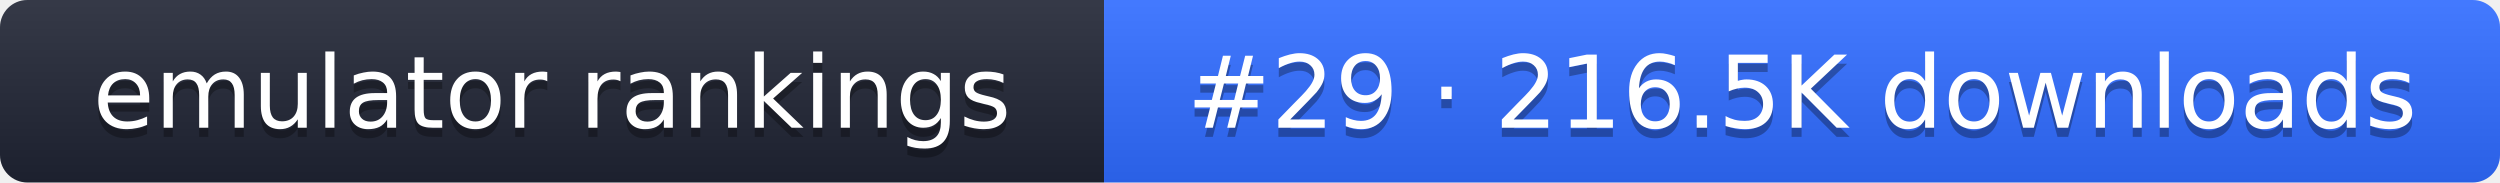
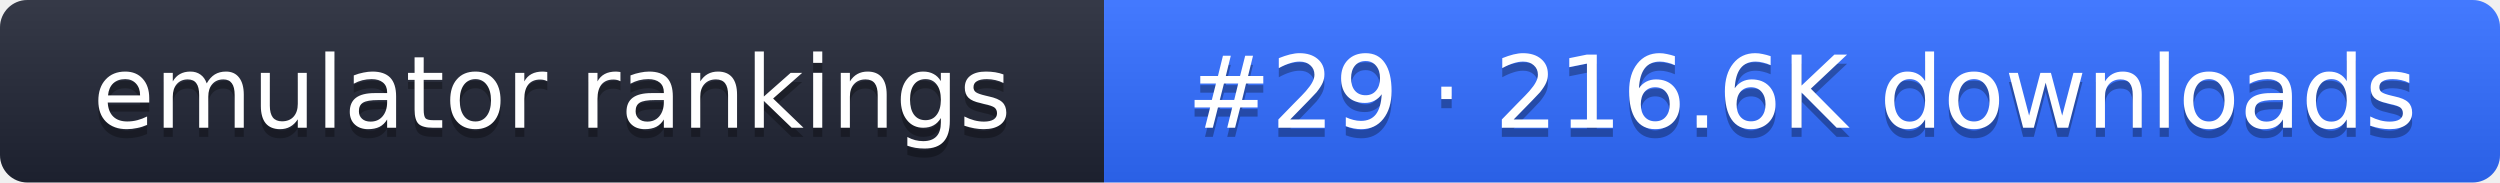
- <svg xmlns="http://www.w3.org/2000/svg" width="274" height="20" role="img" aria-label="emulator rankings: #29 · 216.5K downloads">
+ <svg xmlns="http://www.w3.org/2000/svg" width="274" height="20" role="img" aria-label="emulator rankings: #29 · 216.6K downloads">
  <linearGradient id="g" x2="0" y2="100%">
    <stop offset="0" stop-color="#fff" stop-opacity=".1" />
    <stop offset="1" stop-opacity=".1" />
  </linearGradient>
  <clipPath id="r">
    <rect width="274" height="20" rx="3" fill="#fff" />
  </clipPath>
  <g clip-path="url(#r)">
    <rect width="121" height="20" fill="#1f2433" />
    <rect x="121" width="153" height="20" fill="#2f6bff" />
    <rect width="274" height="20" fill="url(#g)" />
  </g>
  <g fill="#fff" text-anchor="middle" font-family="Verdana,DejaVu Sans,sans-serif" font-size="11">
    <text x="60.5" y="15" fill="#010101" fill-opacity=".3">emulator rankings</text>
    <text x="60.5" y="14">emulator rankings</text>
-     <text x="197.5" y="15" fill="#010101" fill-opacity=".3">#29 · 216.5K downloads</text>
-     <text x="197.5" y="14">#29 · 216.5K downloads</text>
+     <text x="197.5" y="15" fill="#010101" fill-opacity=".3">#29 · 216.6K downloads</text>
+     <text x="197.5" y="14">#29 · 216.6K downloads</text>
  </g>
</svg>
